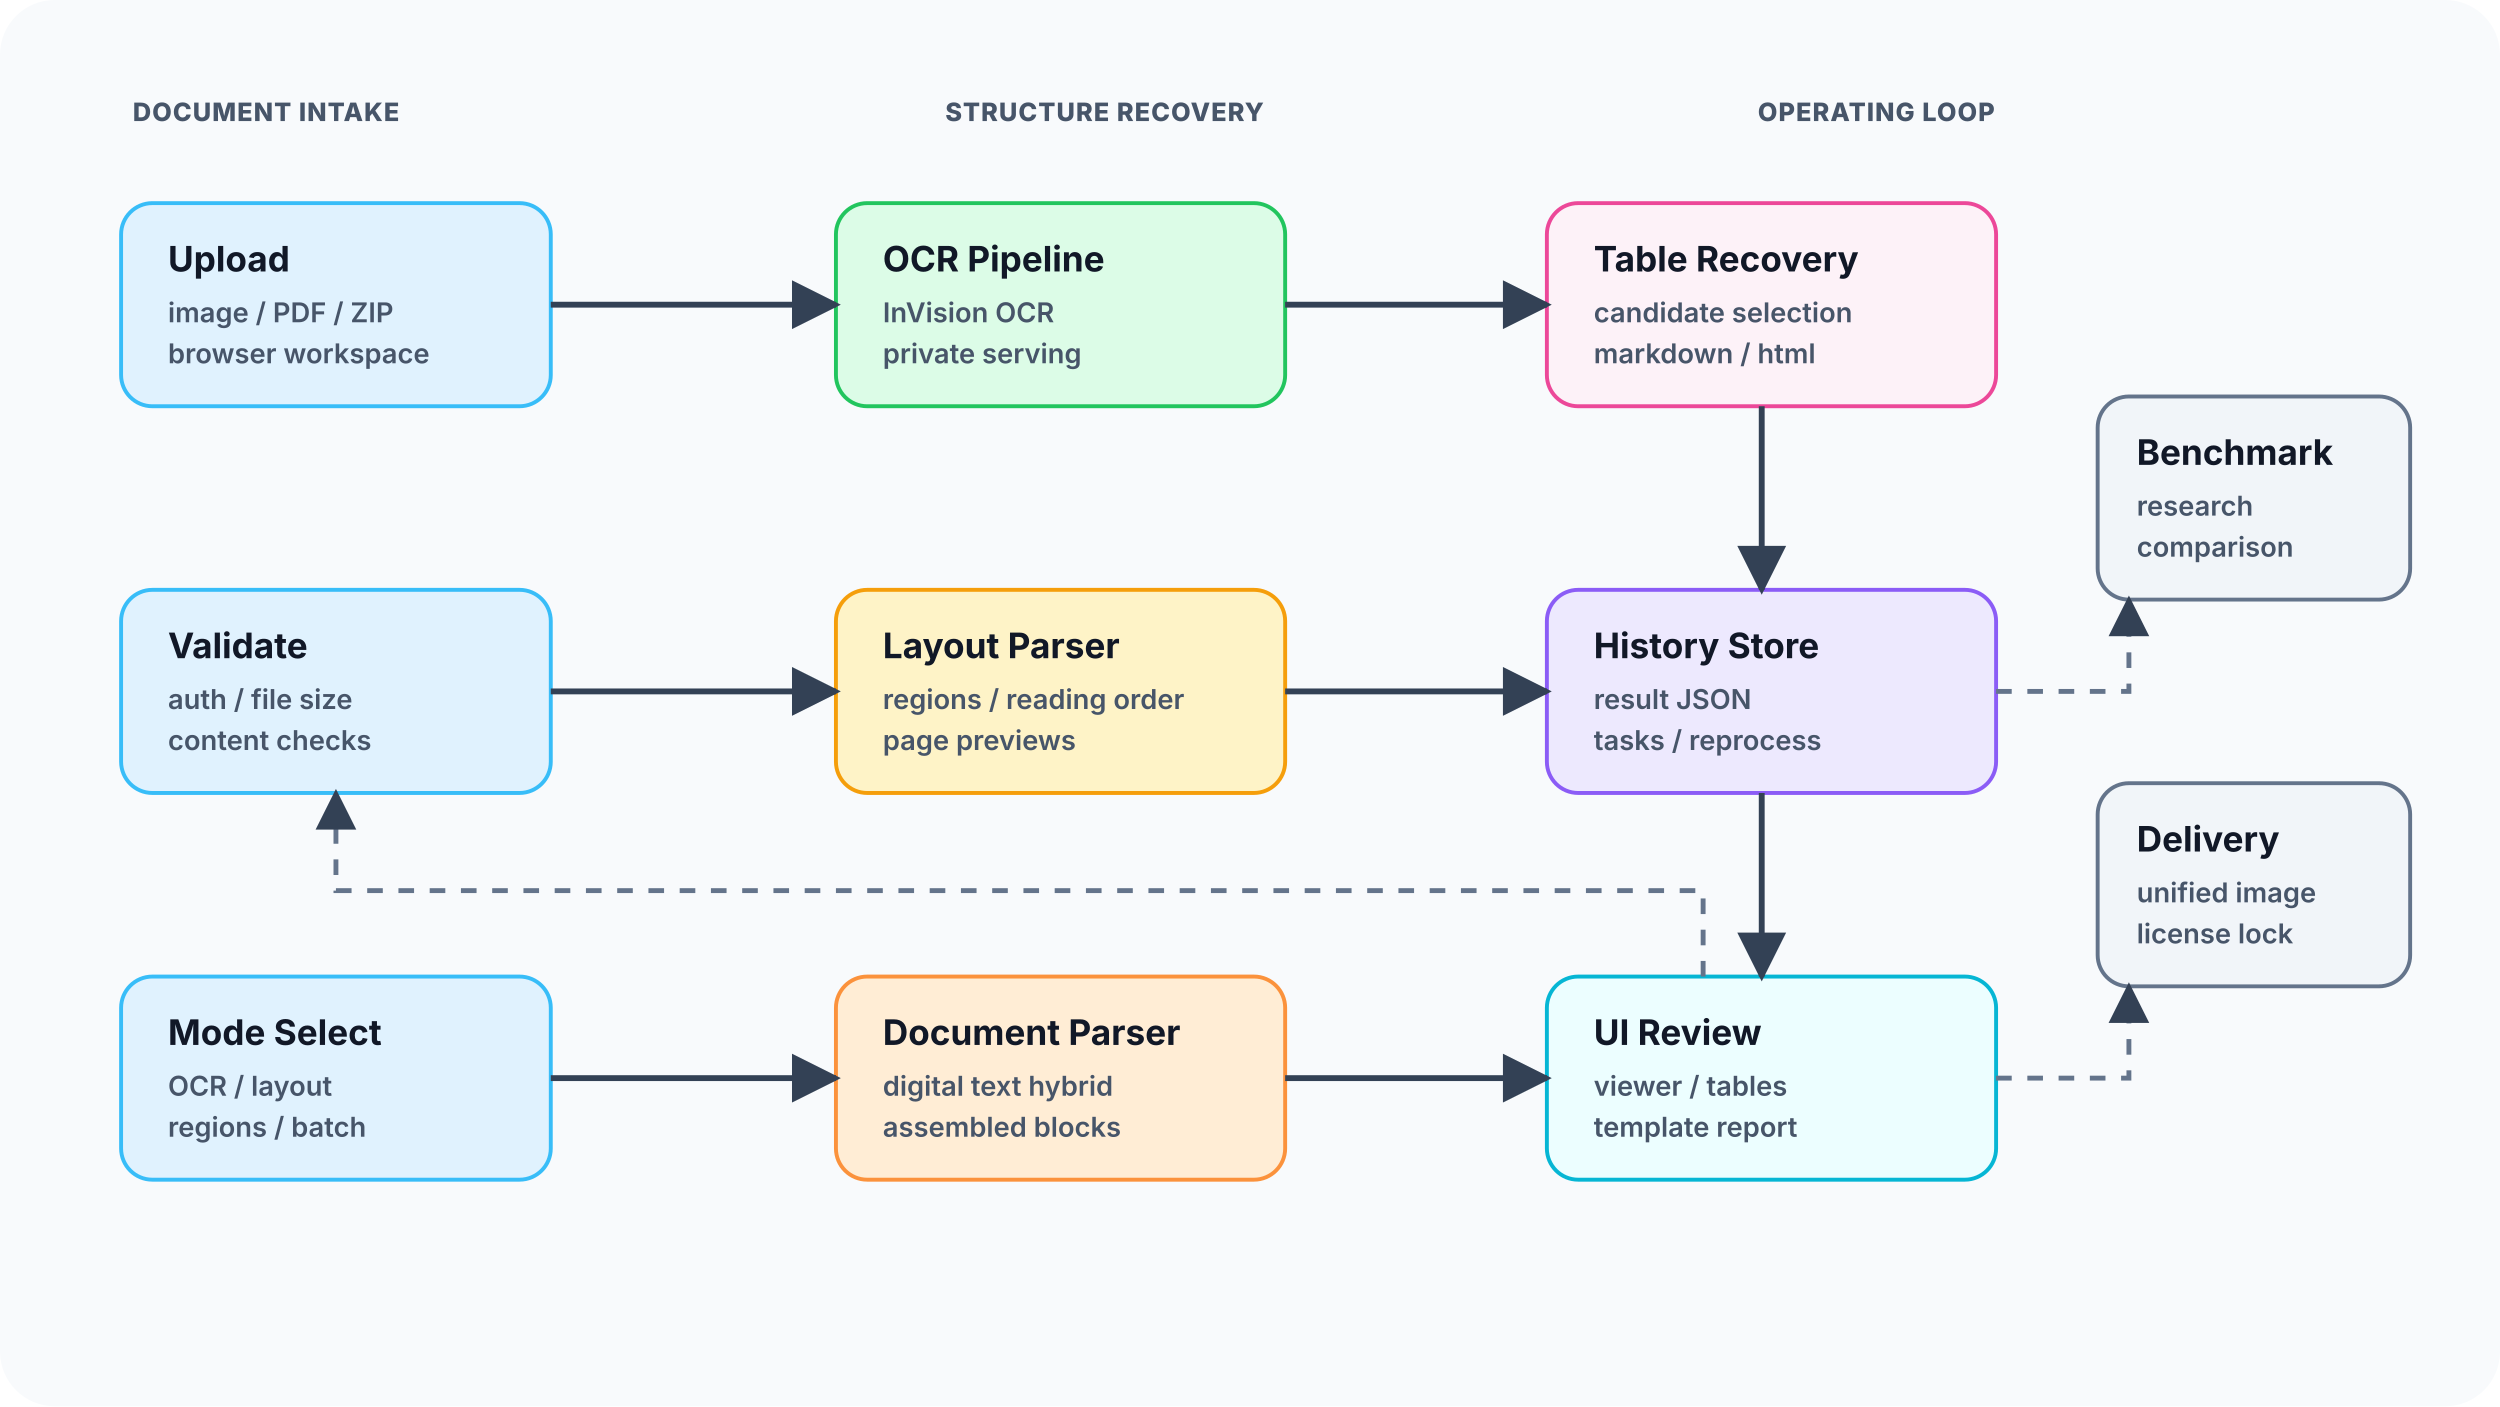
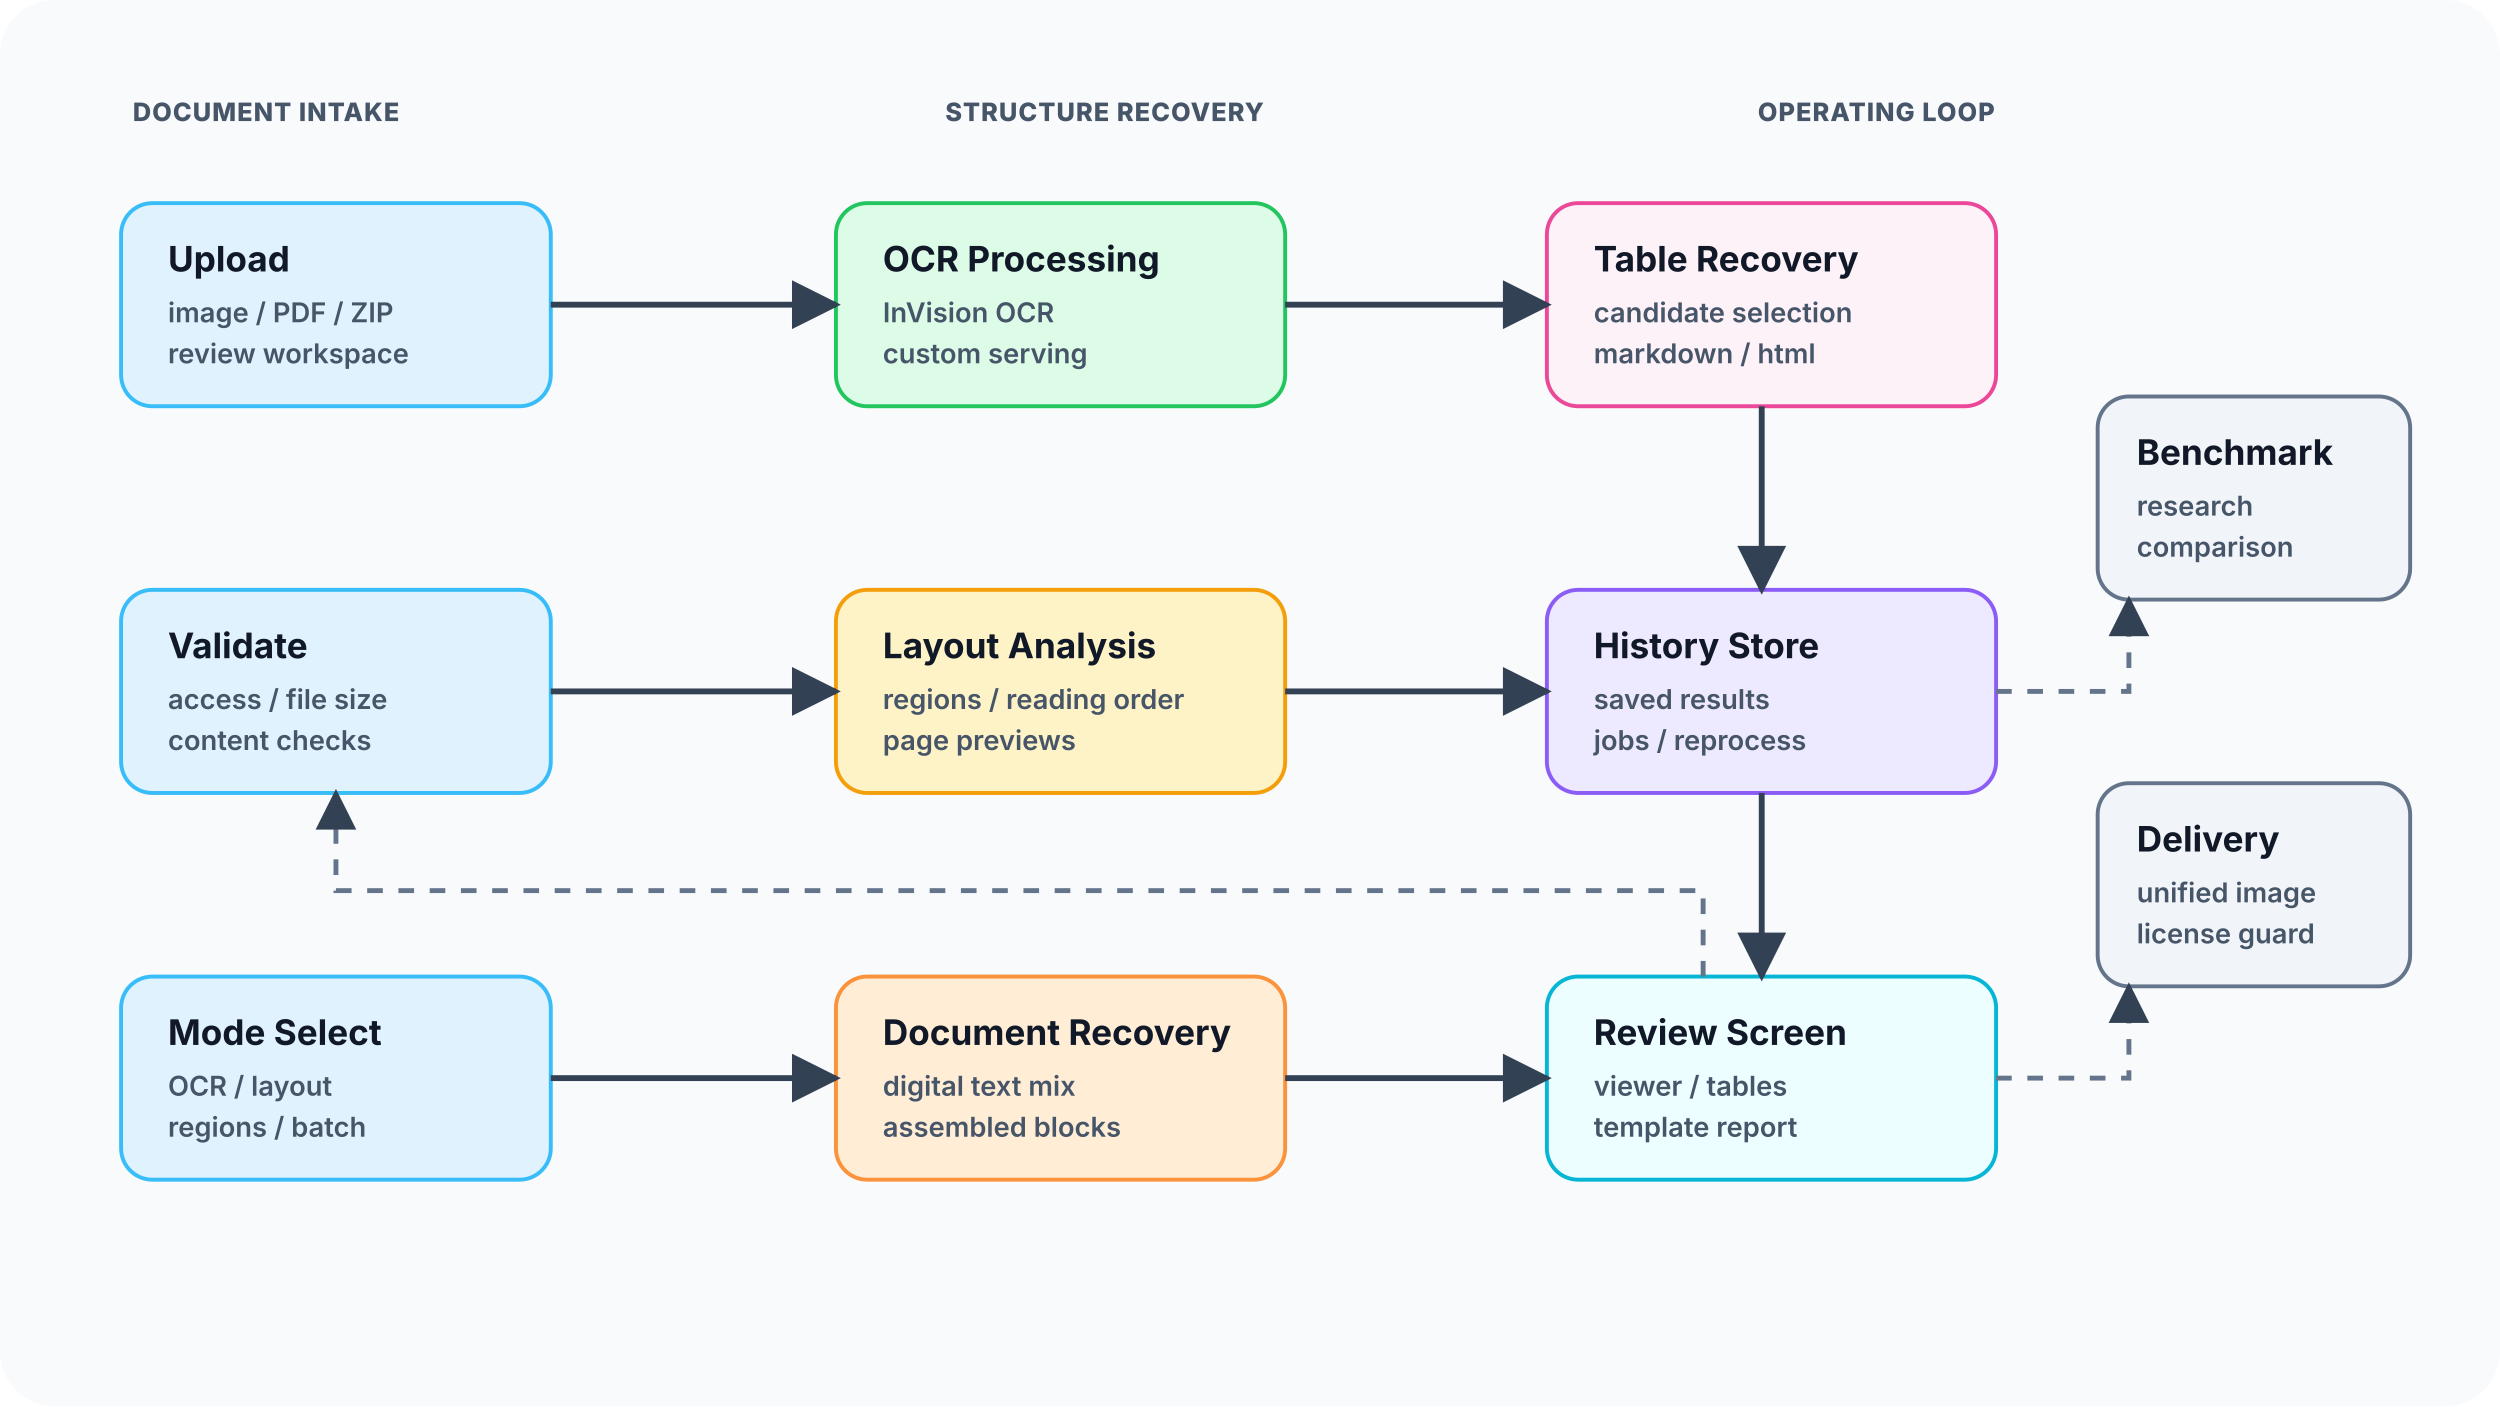
<svg xmlns="http://www.w3.org/2000/svg" width="1280" height="720" viewBox="0 0 1280 720" role="img" aria-labelledby="title desc">
  <defs>
    <marker id="arrow" viewBox="0 0 12 12" refX="10" refY="6" markerWidth="10" markerHeight="10" orient="auto">
      <path d="M 1 1 L 11 6 L 1 11 Z" fill="#334155" />
    </marker>
    <style>
      .bg { fill: #f8fafc; }
      .node rect { stroke-width: 2; rx: 16; }
      .node text { fill: #111827; font-family: -apple-system, BlinkMacSystemFont, "Segoe UI", sans-serif; font-size: 18px; font-weight: 700; }
      .node .sub { fill: #475569; font-size: 14px; font-weight: 600; }
      .edge { fill: none; stroke: #334155; stroke-width: 3; marker-end: url(#arrow); }
      .edge-soft { fill: none; stroke: #64748b; stroke-width: 2.5; marker-end: url(#arrow); stroke-dasharray: 8 8; }
      .stage { fill: #475569; font-family: -apple-system, BlinkMacSystemFont, "Segoe UI", sans-serif; font-size: 13px; font-weight: 800; letter-spacing: 0.04em; }
    </style>
  </defs>
  <rect class="bg" width="1280" height="720" rx="28" />
  <text class="stage" x="68" y="62">DOCUMENT INTAKE</text>
  <text class="stage" x="484" y="62">STRUCTURE RECOVERY</text>
  <text class="stage" x="900" y="62">OPERATING LOOP</text>
  <g class="node" transform="translate(62 104)">
    <rect width="220" height="104" fill="#e0f2fe" stroke="#38bdf8" />
    <text x="24" y="35">
      <tspan x="24" dy="0">Upload</tspan>
      <tspan class="sub" x="24" dy="26">image / PDF / ZIP</tspan>
-       <tspan class="sub" x="24" dy="21">browser workspace</tspan>
+       <tspan class="sub" x="24" dy="21">review workspace</tspan>
    </text>
  </g>
  <g class="node" transform="translate(62 302)">
    <rect width="220" height="104" fill="#e0f2fe" stroke="#38bdf8" />
    <text x="24" y="35">
      <tspan x="24" dy="0">Validate</tspan>
-       <tspan class="sub" x="24" dy="26">auth / file size</tspan>
+       <tspan class="sub" x="24" dy="26">access / file size</tspan>
      <tspan class="sub" x="24" dy="21">content checks</tspan>
    </text>
  </g>
  <g class="node" transform="translate(62 500)">
    <rect width="220" height="104" fill="#e0f2fe" stroke="#38bdf8" />
    <text x="24" y="35">
      <tspan x="24" dy="0">Mode Select</tspan>
      <tspan class="sub" x="24" dy="26">OCR / layout</tspan>
      <tspan class="sub" x="24" dy="21">regions / batch</tspan>
    </text>
  </g>
  <g class="node" transform="translate(428 104)">
    <rect width="230" height="104" fill="#dcfce7" stroke="#22c55e" />
    <text x="24" y="35">
-       <tspan x="24" dy="0">OCR Pipeline</tspan>
+       <tspan x="24" dy="0">OCR Processing</tspan>
      <tspan class="sub" x="24" dy="26">InVision OCR</tspan>
-       <tspan class="sub" x="24" dy="21">private serving</tspan>
+       <tspan class="sub" x="24" dy="21">custom serving</tspan>
    </text>
  </g>
  <g class="node" transform="translate(428 302)">
    <rect width="230" height="104" fill="#fef3c7" stroke="#f59e0b" />
    <text x="24" y="35">
-       <tspan x="24" dy="0">Layout Parser</tspan>
+       <tspan x="24" dy="0">Layout Analysis</tspan>
      <tspan class="sub" x="24" dy="26">regions / reading order</tspan>
      <tspan class="sub" x="24" dy="21">page previews</tspan>
    </text>
  </g>
  <g class="node" transform="translate(428 500)">
    <rect width="230" height="104" fill="#ffedd5" stroke="#fb923c" />
    <text x="24" y="35">
-       <tspan x="24" dy="0">Document Parser</tspan>
-       <tspan class="sub" x="24" dy="26">digital text hybrid</tspan>
+       <tspan x="24" dy="0">Document Recovery</tspan>
+       <tspan class="sub" x="24" dy="26">digital text mix</tspan>
      <tspan class="sub" x="24" dy="21">assembled blocks</tspan>
    </text>
  </g>
  <g class="node" transform="translate(792 104)">
    <rect width="230" height="104" fill="#fdf2f8" stroke="#ec4899" />
    <text x="24" y="35">
      <tspan x="24" dy="0">Table Recovery</tspan>
      <tspan class="sub" x="24" dy="26">candidate selection</tspan>
      <tspan class="sub" x="24" dy="21">markdown / html</tspan>
    </text>
  </g>
  <g class="node" transform="translate(792 302)">
    <rect width="230" height="104" fill="#ede9fe" stroke="#8b5cf6" />
    <text x="24" y="35">
      <tspan x="24" dy="0">History Store</tspan>
-       <tspan class="sub" x="24" dy="26">result JSON</tspan>
-       <tspan class="sub" x="24" dy="21">tasks / reprocess</tspan>
+       <tspan class="sub" x="24" dy="26">saved results</tspan>
+       <tspan class="sub" x="24" dy="21">jobs / reprocess</tspan>
    </text>
  </g>
  <g class="node" transform="translate(792 500)">
    <rect width="230" height="104" fill="#ecfeff" stroke="#06b6d4" />
    <text x="24" y="35">
-       <tspan x="24" dy="0">UI Review</tspan>
+       <tspan x="24" dy="0">Review Screen</tspan>
      <tspan class="sub" x="24" dy="26">viewer / tables</tspan>
      <tspan class="sub" x="24" dy="21">template report</tspan>
    </text>
  </g>
  <g class="node" transform="translate(1074 203)">
    <rect width="160" height="104" fill="#f1f5f9" stroke="#64748b" />
    <text x="20" y="35">
      <tspan x="20" dy="0">Benchmark</tspan>
      <tspan class="sub" x="20" dy="26">research</tspan>
      <tspan class="sub" x="20" dy="21">comparison</tspan>
    </text>
  </g>
  <g class="node" transform="translate(1074 401)">
    <rect width="160" height="104" fill="#f1f5f9" stroke="#64748b" />
    <text x="20" y="35">
      <tspan x="20" dy="0">Delivery</tspan>
      <tspan class="sub" x="20" dy="26">unified image</tspan>
-       <tspan class="sub" x="20" dy="21">license lock</tspan>
+       <tspan class="sub" x="20" dy="21">license guard</tspan>
    </text>
  </g>
  <path class="edge" d="M282 156 H428" />
  <path class="edge" d="M282 354 H428" />
  <path class="edge" d="M282 552 H428" />
  <path class="edge" d="M658 156 H792" />
  <path class="edge" d="M658 354 H792" />
  <path class="edge" d="M658 552 H792" />
  <path class="edge" d="M902 208 V302" />
  <path class="edge" d="M902 406 V500" />
  <path class="edge-soft" d="M1022 354 H1090 V307" />
  <path class="edge-soft" d="M1022 552 H1090 V505" />
  <path class="edge-soft" d="M872 500 V456 H172 V406" />
</svg>
